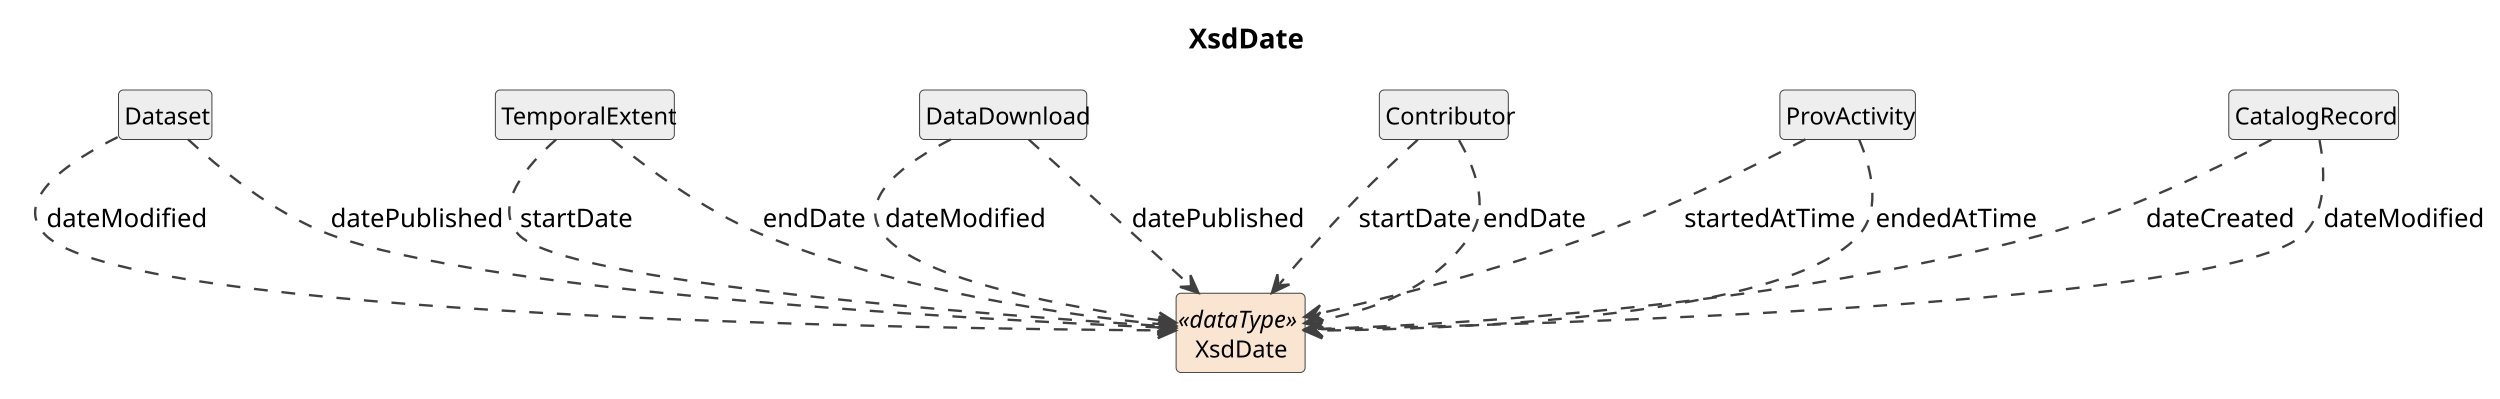
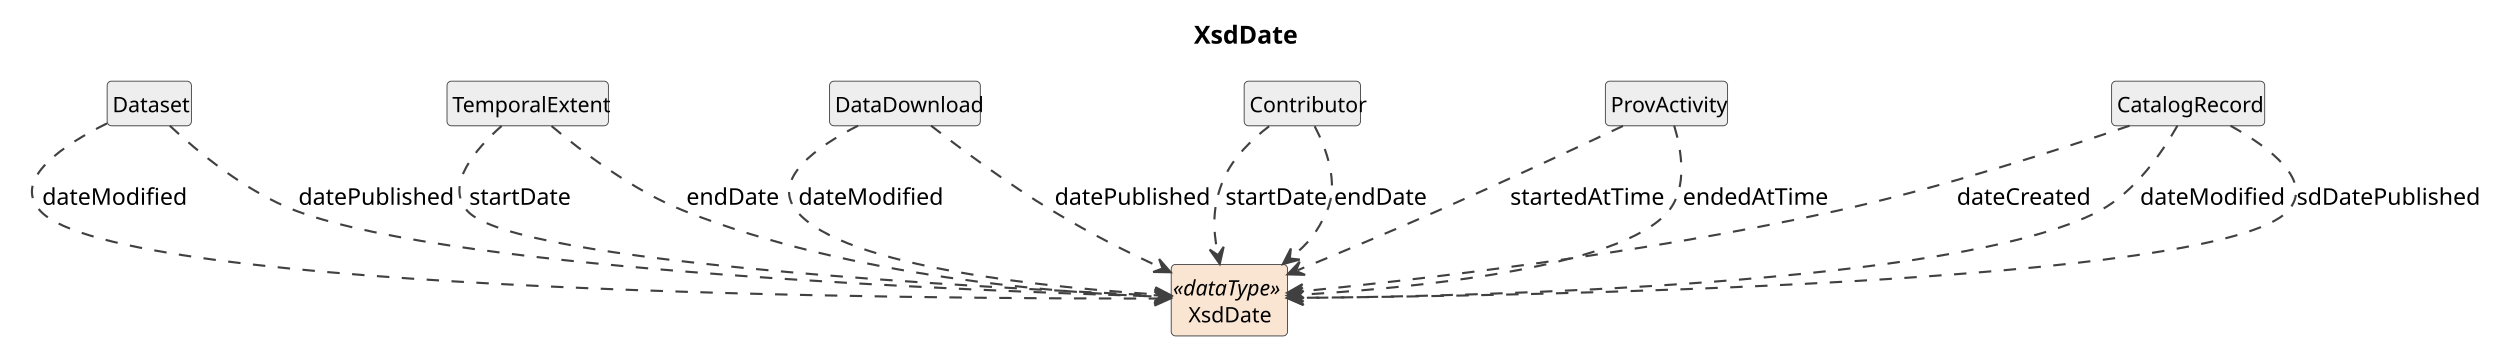
- <svg xmlns="http://www.w3.org/2000/svg" contentStyleType="text/css" data-diagram-type="CLASS" height="202px" preserveAspectRatio="none" style="width:1267px;height:202px;background:#FFFFFF;" version="1.1" viewBox="0 0 1267 202" width="1267px" zoomAndPan="magnify">
+ <svg xmlns="http://www.w3.org/2000/svg" contentStyleType="text/css" data-diagram-type="CLASS" height="202px" preserveAspectRatio="none" style="width:1405px;height:202px;background:#FFFFFF;" version="1.1" viewBox="0 0 1405 202" width="1405px" zoomAndPan="magnify">
  <defs />
  <g>
    <g class="title" data-source-line="1">
-       <text fill="#000000" font-family="sans-serif" font-size="14" font-weight="700" lengthAdjust="spacing" textLength="56.02" x="602.484" y="24.533">XsdDate</text>
+       <text fill="#000000" font-family="sans-serif" font-size="14" font-weight="700" lengthAdjust="spacing" textLength="56.02" x="670.993" y="24.533">XsdDate</text>
    </g>
    <g class="entity" data-qualified-name="XsdDate" data-source-line="12" id="ent0002">
-       <rect fill="#FAE5D3" height="40.188" rx="2.5" ry="2.5" style="stroke:#404040;stroke-width:0.5;" width="65.381" x="596.05" y="148.609" />
-       <text fill="#000000" font-family="sans-serif" font-size="12" font-style="italic" lengthAdjust="spacing" textLength="63.381" x="597.05" y="166.066">«dataType»</text>
-       <text fill="#000000" font-family="sans-serif" font-size="12" lengthAdjust="spacing" textLength="46.025" x="605.728" y="181.16">XsdDate</text>
+       <rect fill="#FAE5D3" height="40.188" rx="2.5" ry="2.5" style="stroke:#404040;stroke-width:0.5;" width="65.381" x="658.22" y="148.609" />
+       <text fill="#000000" font-family="sans-serif" font-size="12" font-style="italic" lengthAdjust="spacing" textLength="63.381" x="659.22" y="166.066">«dataType»</text>
+       <text fill="#000000" font-family="sans-serif" font-size="12" lengthAdjust="spacing" textLength="46.025" x="667.898" y="181.16">XsdDate</text>
    </g>
    <g class="entity" data-qualified-name="Dataset" data-source-line="13" id="ent0003">
-       <rect fill="#EEEEEE" height="25.094" rx="2.5" ry="2.5" style="stroke:#404040;stroke-width:0.5;" width="47.355" x="60.05" y="45.609" />
-       <text fill="#000000" font-family="sans-serif" font-size="12" lengthAdjust="spacing" textLength="41.355" x="63.05" y="63.066">Dataset</text>
+       <rect fill="#EEEEEE" height="25.094" rx="2.5" ry="2.5" style="stroke:#404040;stroke-width:0.5;" width="47.355" x="60.22" y="45.609" />
+       <text fill="#000000" font-family="sans-serif" font-size="12" lengthAdjust="spacing" textLength="41.355" x="63.22" y="63.066">Dataset</text>
    </g>
    <g class="entity" data-qualified-name="TemporalExtent" data-source-line="16" id="ent0006">
-       <rect fill="#EEEEEE" height="25.094" rx="2.5" ry="2.5" style="stroke:#404040;stroke-width:0.5;" width="90.703" x="251.05" y="45.609" />
-       <text fill="#000000" font-family="sans-serif" font-size="12" lengthAdjust="spacing" textLength="84.703" x="254.05" y="63.066">TemporalExtent</text>
+       <rect fill="#EEEEEE" height="25.094" rx="2.5" ry="2.5" style="stroke:#404040;stroke-width:0.5;" width="90.703" x="251.22" y="45.609" />
+       <text fill="#000000" font-family="sans-serif" font-size="12" lengthAdjust="spacing" textLength="84.703" x="254.22" y="63.066">TemporalExtent</text>
    </g>
    <g class="entity" data-qualified-name="DataDownload" data-source-line="19" id="ent0009">
-       <rect fill="#EEEEEE" height="25.094" rx="2.5" ry="2.5" style="stroke:#404040;stroke-width:0.5;" width="84.715" x="466.05" y="45.609" />
-       <text fill="#000000" font-family="sans-serif" font-size="12" lengthAdjust="spacing" textLength="78.715" x="469.05" y="63.066">DataDownload</text>
+       <rect fill="#EEEEEE" height="25.094" rx="2.5" ry="2.5" style="stroke:#404040;stroke-width:0.5;" width="84.715" x="466.22" y="45.609" />
+       <text fill="#000000" font-family="sans-serif" font-size="12" lengthAdjust="spacing" textLength="78.715" x="469.22" y="63.066">DataDownload</text>
    </g>
    <g class="entity" data-qualified-name="Contributor" data-source-line="22" id="ent0012">
-       <rect fill="#EEEEEE" height="25.094" rx="2.5" ry="2.5" style="stroke:#404040;stroke-width:0.5;" width="65.361" x="699.05" y="45.609" />
-       <text fill="#000000" font-family="sans-serif" font-size="12" lengthAdjust="spacing" textLength="59.361" x="702.05" y="63.066">Contributor</text>
+       <rect fill="#EEEEEE" height="25.094" rx="2.5" ry="2.5" style="stroke:#404040;stroke-width:0.5;" width="65.361" x="699.22" y="45.609" />
+       <text fill="#000000" font-family="sans-serif" font-size="12" lengthAdjust="spacing" textLength="59.361" x="702.22" y="63.066">Contributor</text>
    </g>
    <g class="entity" data-qualified-name="ProvActivity" data-source-line="25" id="ent0015">
-       <rect fill="#EEEEEE" height="25.094" rx="2.5" ry="2.5" style="stroke:#404040;stroke-width:0.5;" width="68.678" x="902.05" y="45.609" />
-       <text fill="#000000" font-family="sans-serif" font-size="12" lengthAdjust="spacing" textLength="62.678" x="905.05" y="63.066">ProvActivity</text>
+       <rect fill="#EEEEEE" height="25.094" rx="2.5" ry="2.5" style="stroke:#404040;stroke-width:0.5;" width="68.678" x="902.22" y="45.609" />
+       <text fill="#000000" font-family="sans-serif" font-size="12" lengthAdjust="spacing" textLength="62.678" x="905.22" y="63.066">ProvActivity</text>
    </g>
    <g class="entity" data-qualified-name="CatalogRecord" data-source-line="28" id="ent0018">
-       <rect fill="#EEEEEE" height="25.094" rx="2.5" ry="2.5" style="stroke:#404040;stroke-width:0.5;" width="86.045" x="1129.55" y="45.609" />
-       <text fill="#000000" font-family="sans-serif" font-size="12" lengthAdjust="spacing" textLength="80.045" x="1132.55" y="63.066">CatalogRecord</text>
+       <rect fill="#EEEEEE" height="25.094" rx="2.5" ry="2.5" style="stroke:#404040;stroke-width:0.5;" width="86.045" x="1186.72" y="45.609" />
+       <text fill="#000000" font-family="sans-serif" font-size="12" lengthAdjust="spacing" textLength="80.045" x="1189.72" y="63.066">CatalogRecord</text>
    </g>
    <g class="link" data-entity-1="ent0003" data-entity-2="ent0002" data-link-type="dependency" data-source-line="14" id="lnk4">
-       <path codeLine="14" d="M59.63,69.519 C36.12,81.139 6,100.669 22.55,118.609 C61.64,160.989 469.46,166.681 589.86,167.451" fill="none" id="Dataset-to-XsdDate" style="stroke:#404040;stroke-width:1.2;stroke-dasharray:7,7;" />
-       <polygon fill="#404040" points="595.86,167.489,586.886,163.432,590.86,167.457,586.835,171.432,595.86,167.489" style="stroke:#404040;stroke-width:1.2;" />
-       <text fill="#000000" font-family="sans-serif" font-size="13" lengthAdjust="spacing" textLength="74.439" x="23.55" y="115.105">dateModified</text>
+       <path codeLine="14" d="M60.2,69.329 C36.61,80.939 6,100.619 22.72,118.609 C66.3,165.509 523.35,167.99 651.82,167.76" fill="none" id="Dataset-to-XsdDate" style="stroke:#404040;stroke-width:1.2;stroke-dasharray:7,7;" />
+       <polygon fill="#404040" points="657.82,167.749,648.813,163.766,652.82,167.758,648.827,171.766,657.82,167.749" style="stroke:#404040;stroke-width:1.2;" />
+       <text fill="#000000" font-family="sans-serif" font-size="13" lengthAdjust="spacing" textLength="74.439" x="23.72" y="115.105">dateModified</text>
    </g>
    <g class="link" data-entity-1="ent0003" data-entity-2="ent0002" data-link-type="dependency" data-source-line="15" id="lnk5">
-       <path codeLine="15" d="M95.29,70.619 C110.38,84.629 138.05,107.759 166.55,118.609 C245.41,148.639 498.026,162.059 589.846,166.049" fill="none" id="Dataset-to-XsdDate-1" style="stroke:#404040;stroke-width:1.2;stroke-dasharray:7,7;" />
-       <polygon fill="#404040" points="595.84,166.309,587.022,161.922,590.845,166.092,586.675,169.915,595.84,166.309" style="stroke:#404040;stroke-width:1.2;" />
-       <text fill="#000000" font-family="sans-serif" font-size="13" lengthAdjust="spacing" textLength="82.399" x="167.55" y="115.105">datePublished</text>
+       <path codeLine="15" d="M95.43,70.679 C110.5,84.749 138.15,107.939 166.72,118.609 C257.55,152.549 551.972,163.716 651.992,166.606" fill="none" id="Dataset-to-XsdDate-1" style="stroke:#404040;stroke-width:1.2;stroke-dasharray:7,7;" />
+       <polygon fill="#404040" points="657.99,166.779,649.109,162.521,652.992,166.635,648.878,170.518,657.99,166.779" style="stroke:#404040;stroke-width:1.2;" />
+       <text fill="#000000" font-family="sans-serif" font-size="13" lengthAdjust="spacing" textLength="82.399" x="167.72" y="115.105">datePublished</text>
    </g>
    <g class="link" data-entity-1="ent0006" data-entity-2="ent0002" data-link-type="dependency" data-source-line="17" id="lnk7">
-       <path codeLine="17" d="M281.81,70.719 C267.48,83.389 249.62,103.839 262.55,118.609 C284.39,143.579 504.222,159.828 589.862,165.278" fill="none" id="TemporalExtent-to-XsdDate" style="stroke:#404040;stroke-width:1.2;stroke-dasharray:7,7;" />
-       <polygon fill="#404040" points="595.85,165.659,587.122,161.096,590.86,165.342,586.614,169.08,595.85,165.659" style="stroke:#404040;stroke-width:1.2;" />
-       <text fill="#000000" font-family="sans-serif" font-size="13" lengthAdjust="spacing" textLength="52.743" x="263.55" y="115.105">startDate</text>
+       <path codeLine="17" d="M281.93,70.769 C267.55,83.479 249.65,103.959 262.72,118.609 C288.98,148.049 556.716,161.993 652.135,166.073" fill="none" id="TemporalExtent-to-XsdDate" style="stroke:#404040;stroke-width:1.2;stroke-dasharray:7,7;" />
+       <polygon fill="#404040" points="658.13,166.329,649.309,161.949,653.135,166.116,648.967,169.941,658.13,166.329" style="stroke:#404040;stroke-width:1.2;" />
+       <text fill="#000000" font-family="sans-serif" font-size="13" lengthAdjust="spacing" textLength="52.743" x="263.72" y="115.105">startDate</text>
    </g>
    <g class="link" data-entity-1="ent0006" data-entity-2="ent0002" data-link-type="dependency" data-source-line="18" id="lnk8">
-       <path codeLine="18" d="M310.05,70.629 C326.7,84.219 356.37,106.479 385.55,118.609 C457.07,148.359 542.177,159.927 589.947,164.507" fill="none" id="TemporalExtent-to-XsdDate-1" style="stroke:#404040;stroke-width:1.2;stroke-dasharray:7,7;" />
-       <polygon fill="#404040" points="595.92,165.079,587.343,160.239,590.943,164.602,586.579,168.202,595.92,165.079" style="stroke:#404040;stroke-width:1.2;" />
-       <text fill="#000000" font-family="sans-serif" font-size="13" lengthAdjust="spacing" textLength="49.15" x="386.55" y="115.105">endDate</text>
+       <path codeLine="18" d="M309.97,70.839 C326.32,84.619 355.56,107.079 384.72,118.609 C479.02,155.909 594.364,164.628 651.784,166.748" fill="none" id="TemporalExtent-to-XsdDate-1" style="stroke:#404040;stroke-width:1.2;stroke-dasharray:7,7;" />
+       <polygon fill="#404040" points="657.78,166.969,648.934,162.64,652.783,166.785,648.639,170.635,657.78,166.969" style="stroke:#404040;stroke-width:1.2;" />
+       <text fill="#000000" font-family="sans-serif" font-size="13" lengthAdjust="spacing" textLength="49.15" x="385.72" y="115.105">endDate</text>
    </g>
    <g class="link" data-entity-1="ent0009" data-entity-2="ent0002" data-link-type="dependency" data-source-line="20" id="lnk10">
-       <path codeLine="20" d="M481.9,70.649 C459.57,81.969 433.43,100.159 447.55,118.609 C465.5,142.069 543.039,156.061 590.099,162.701" fill="none" id="DataDownload-to-XsdDate" style="stroke:#404040;stroke-width:1.2;stroke-dasharray:7,7;" />
-       <polygon fill="#404040" points="596.04,163.539,587.687,158.321,591.089,162.841,586.569,166.243,596.04,163.539" style="stroke:#404040;stroke-width:1.2;" />
-       <text fill="#000000" font-family="sans-serif" font-size="13" lengthAdjust="spacing" textLength="74.439" x="448.55" y="115.105">dateModified</text>
+       <path codeLine="20" d="M482.23,70.639 C459.62,82.099 432.91,100.519 447.72,118.609 C473.95,150.659 592.142,161.844 652.132,165.604" fill="none" id="DataDownload-to-XsdDate" style="stroke:#404040;stroke-width:1.2;stroke-dasharray:7,7;" />
+       <polygon fill="#404040" points="658.12,165.979,649.388,161.424,653.13,165.667,648.887,169.409,658.12,165.979" style="stroke:#404040;stroke-width:1.2;" />
+       <text fill="#000000" font-family="sans-serif" font-size="13" lengthAdjust="spacing" textLength="74.439" x="448.72" y="115.105">dateModified</text>
    </g>
    <g class="link" data-entity-1="ent0009" data-entity-2="ent0002" data-link-type="dependency" data-source-line="21" id="lnk11">
-       <path codeLine="21" d="M521.39,70.719 C541.95,89.309 577.999,121.916 602.899,144.426" fill="none" id="DataDownload-to-XsdDate-1" style="stroke:#404040;stroke-width:1.2;stroke-dasharray:7,7;" />
-       <polygon fill="#404040" points="607.35,148.449,603.356,139.447,603.641,145.096,597.991,145.381,607.35,148.449" style="stroke:#404040;stroke-width:1.2;" />
-       <text fill="#000000" font-family="sans-serif" font-size="13" lengthAdjust="spacing" textLength="82.399" x="573.55" y="115.105">datePublished</text>
+       <path codeLine="21" d="M523.22,70.609 C539.41,83.189 566.64,103.549 591.72,118.609 C613.09,131.439 632.85,141.348 652.47,150.478" fill="none" id="DataDownload-to-XsdDate-1" style="stroke:#404040;stroke-width:1.2;stroke-dasharray:7,7;" />
+       <polygon fill="#404040" points="657.91,153.009,651.438,145.586,653.377,150.9,648.063,152.839,657.91,153.009" style="stroke:#404040;stroke-width:1.2;" />
+       <text fill="#000000" font-family="sans-serif" font-size="13" lengthAdjust="spacing" textLength="82.399" x="592.72" y="115.105">datePublished</text>
    </g>
    <g class="link" data-entity-1="ent0012" data-entity-2="ent0002" data-link-type="dependency" data-source-line="23" id="lnk13">
-       <path codeLine="23" d="M718.54,70.789 C709.62,78.939 697.62,90.189 687.55,100.609 C672.47,116.209 660.133,130.223 648.513,143.853" fill="none" id="Contributor-to-XsdDate" style="stroke:#404040;stroke-width:1.2;stroke-dasharray:7,7;" />
-       <polygon fill="#404040" points="644.62,148.419,653.503,144.166,647.864,144.614,647.415,138.975,644.62,148.419" style="stroke:#404040;stroke-width:1.2;" />
-       <text fill="#000000" font-family="sans-serif" font-size="13" lengthAdjust="spacing" textLength="52.743" x="688.55" y="115.105">startDate</text>
+       <path codeLine="23" d="M713.26,70.949 C703.7,78.219 692.96,88.459 687.72,100.609 C681.21,115.679 681.619,128.593 684.349,142.433" fill="none" id="Contributor-to-XsdDate" style="stroke:#404040;stroke-width:1.2;stroke-dasharray:7,7;" />
+       <polygon fill="#404040" points="685.51,148.319,687.693,138.715,684.542,143.414,679.844,140.264,685.51,148.319" style="stroke:#404040;stroke-width:1.2;" />
+       <text fill="#000000" font-family="sans-serif" font-size="13" lengthAdjust="spacing" textLength="52.743" x="688.72" y="115.105">startDate</text>
    </g>
    <g class="link" data-entity-1="ent0012" data-entity-2="ent0002" data-link-type="dependency" data-source-line="24" id="lnk14">
-       <path codeLine="24" d="M739.41,71.029 C746.73,83.779 755.19,104.119 745.55,118.609 C726.88,146.659 694.639,157.596 666.96,162.726" fill="none" id="Contributor-to-XsdDate-1" style="stroke:#404040;stroke-width:1.2;stroke-dasharray:7,7;" />
-       <polygon fill="#404040" points="661.06,163.819,670.638,166.112,665.976,162.908,669.18,158.246,661.06,163.819" style="stroke:#404040;stroke-width:1.2;" />
-       <text fill="#000000" font-family="sans-serif" font-size="13" lengthAdjust="spacing" textLength="49.15" x="751.55" y="115.105">endDate</text>
+       <path codeLine="24" d="M738.84,70.939 C745.28,83.259 752.75,102.919 745.72,118.609 C740.43,130.399 735.423,136.733 725.643,144.653" fill="none" id="Contributor-to-XsdDate-1" style="stroke:#404040;stroke-width:1.2;stroke-dasharray:7,7;" />
+       <polygon fill="#404040" points="720.98,148.429,730.491,145.874,724.866,145.283,725.457,139.657,720.98,148.429" style="stroke:#404040;stroke-width:1.2;" />
+       <text fill="#000000" font-family="sans-serif" font-size="13" lengthAdjust="spacing" textLength="49.15" x="749.72" y="115.105">endDate</text>
    </g>
    <g class="link" data-entity-1="ent0015" data-entity-2="ent0002" data-link-type="dependency" data-source-line="26" id="lnk16">
-       <path codeLine="26" d="M915.01,70.609 C890.14,83.559 847.73,104.619 809.55,118.609 C758.8,137.199 703.612,150.964 666.962,159.264" fill="none" id="ProvActivity-to-XsdDate" style="stroke:#404040;stroke-width:1.2;stroke-dasharray:7,7;" />
-       <polygon fill="#404040" points="661.11,160.589,670.771,162.503,665.986,159.485,669.004,154.7,661.11,160.589" style="stroke:#404040;stroke-width:1.2;" />
-       <text fill="#000000" font-family="sans-serif" font-size="13" lengthAdjust="spacing" textLength="80.914" x="853.55" y="115.105">startedAtTime</text>
+       <path codeLine="26" d="M912.1,70.779 C886.23,82.969 844.29,102.519 807.72,118.609 C779.5,131.019 752.698,142.226 729.178,151.906" fill="none" id="ProvActivity-to-XsdDate" style="stroke:#404040;stroke-width:1.2;stroke-dasharray:7,7;" />
+       <polygon fill="#404040" points="723.63,154.189,733.475,154.463,728.254,152.286,730.43,147.065,723.63,154.189" style="stroke:#404040;stroke-width:1.2;" />
+       <text fill="#000000" font-family="sans-serif" font-size="13" lengthAdjust="spacing" textLength="80.914" x="848.72" y="115.105">startedAtTime</text>
    </g>
    <g class="link" data-entity-1="ent0015" data-entity-2="ent0002" data-link-type="dependency" data-source-line="27" id="lnk17">
-       <path codeLine="27" d="M942.21,70.669 C947.76,83.879 953.89,105.359 942.55,118.609 C906.53,160.679 739.91,166.839 667.08,167.569" fill="none" id="ProvActivity-to-XsdDate-1" style="stroke:#404040;stroke-width:1.2;stroke-dasharray:7,7;" />
-       <polygon fill="#404040" points="661.08,167.629,670.12,171.539,666.08,167.579,670.039,163.539,661.08,167.629" style="stroke:#404040;stroke-width:1.2;" />
-       <text fill="#000000" font-family="sans-serif" font-size="13" lengthAdjust="spacing" textLength="77.321" x="950.55" y="115.105">endedAtTime</text>
+       <path codeLine="27" d="M940.89,70.609 C944.86,83.759 948.73,105.199 937.72,118.609 C910.95,151.209 790.14,162.157 729.36,165.737" fill="none" id="ProvActivity-to-XsdDate-1" style="stroke:#404040;stroke-width:1.2;stroke-dasharray:7,7;" />
+       <polygon fill="#404040" points="723.37,166.089,732.59,169.553,728.361,165.795,732.119,161.567,723.37,166.089" style="stroke:#404040;stroke-width:1.2;" />
+       <text fill="#000000" font-family="sans-serif" font-size="13" lengthAdjust="spacing" textLength="77.321" x="945.72" y="115.105">endedAtTime</text>
    </g>
    <g class="link" data-entity-1="ent0018" data-entity-2="ent0002" data-link-type="dependency" data-source-line="29" id="lnk19">
-       <path codeLine="29" d="M1151.13,70.839 C1124.92,84.629 1078.82,107.089 1036.55,118.609 C900.43,155.689 737.147,164.532 667.157,166.722" fill="none" id="CatalogRecord-to-XsdDate" style="stroke:#404040;stroke-width:1.2;stroke-dasharray:7,7;" />
-       <polygon fill="#404040" points="661.16,166.909,670.281,170.626,666.158,166.753,670.03,162.63,661.16,166.909" style="stroke:#404040;stroke-width:1.2;" />
-       <text fill="#000000" font-family="sans-serif" font-size="13" lengthAdjust="spacing" textLength="71.551" x="1087.55" y="115.105">dateCreated</text>
+       <path codeLine="29" d="M1196.83,70.639 C1157.87,83.919 1090.78,105.569 1031.72,118.609 C919.88,143.309 790.51,157.875 729.42,163.955" fill="none" id="CatalogRecord-to-XsdDate" style="stroke:#404040;stroke-width:1.2;stroke-dasharray:7,7;" />
+       <polygon fill="#404040" points="723.45,164.549,732.802,167.638,728.425,164.054,732.01,159.678,723.45,164.549" style="stroke:#404040;stroke-width:1.2;" />
+       <text fill="#000000" font-family="sans-serif" font-size="13" lengthAdjust="spacing" textLength="71.551" x="1099.72" y="115.105">dateCreated</text>
    </g>
    <g class="link" data-entity-1="ent0018" data-entity-2="ent0002" data-link-type="dependency" data-source-line="30" id="lnk20">
-       <path codeLine="30" d="M1175.53,70.989 C1178.14,84.489 1179.82,106.249 1167.55,118.609 C1131.79,154.609 778.649,164.616 667.289,166.906" fill="none" id="CatalogRecord-to-XsdDate-1" style="stroke:#404040;stroke-width:1.2;stroke-dasharray:7,7;" />
-       <polygon fill="#404040" points="661.29,167.029,670.37,170.844,666.289,166.927,670.206,162.845,661.29,167.029" style="stroke:#404040;stroke-width:1.2;" />
-       <text fill="#000000" font-family="sans-serif" font-size="13" lengthAdjust="spacing" textLength="74.439" x="1177.55" y="115.105">dateModified</text>
+       <path codeLine="30" d="M1223.73,70.619 C1215.76,84.639 1200.24,107.769 1179.72,118.609 C1100.12,160.649 825.54,166.628 729.36,167.448" fill="none" id="CatalogRecord-to-XsdDate-1" style="stroke:#404040;stroke-width:1.2;stroke-dasharray:7,7;" />
+       <polygon fill="#404040" points="723.36,167.499,732.394,171.423,728.36,167.457,732.326,163.423,723.36,167.499" style="stroke:#404040;stroke-width:1.2;" />
+       <text fill="#000000" font-family="sans-serif" font-size="13" lengthAdjust="spacing" textLength="74.439" x="1202.72" y="115.105">dateModified</text>
+     </g>
+     <g class="link" data-entity-1="ent0018" data-entity-2="ent0002" data-link-type="dependency" data-source-line="31" id="lnk21">
+       <path codeLine="31" d="M1253.52,70.669 C1275.05,82.609 1301.19,101.809 1285.72,118.609 C1247.45,160.159 848.89,166.431 729.63,167.391" fill="none" id="CatalogRecord-to-XsdDate-2" style="stroke:#404040;stroke-width:1.2;stroke-dasharray:7,7;" />
+       <polygon fill="#404040" points="723.63,167.439,732.662,171.367,728.63,167.399,732.597,163.367,723.63,167.439" style="stroke:#404040;stroke-width:1.2;" />
+       <text fill="#000000" font-family="sans-serif" font-size="13" lengthAdjust="spacing" textLength="98.287" x="1290.72" y="115.105">sdDatePublished</text>
    </g>
  </g>
</svg>
